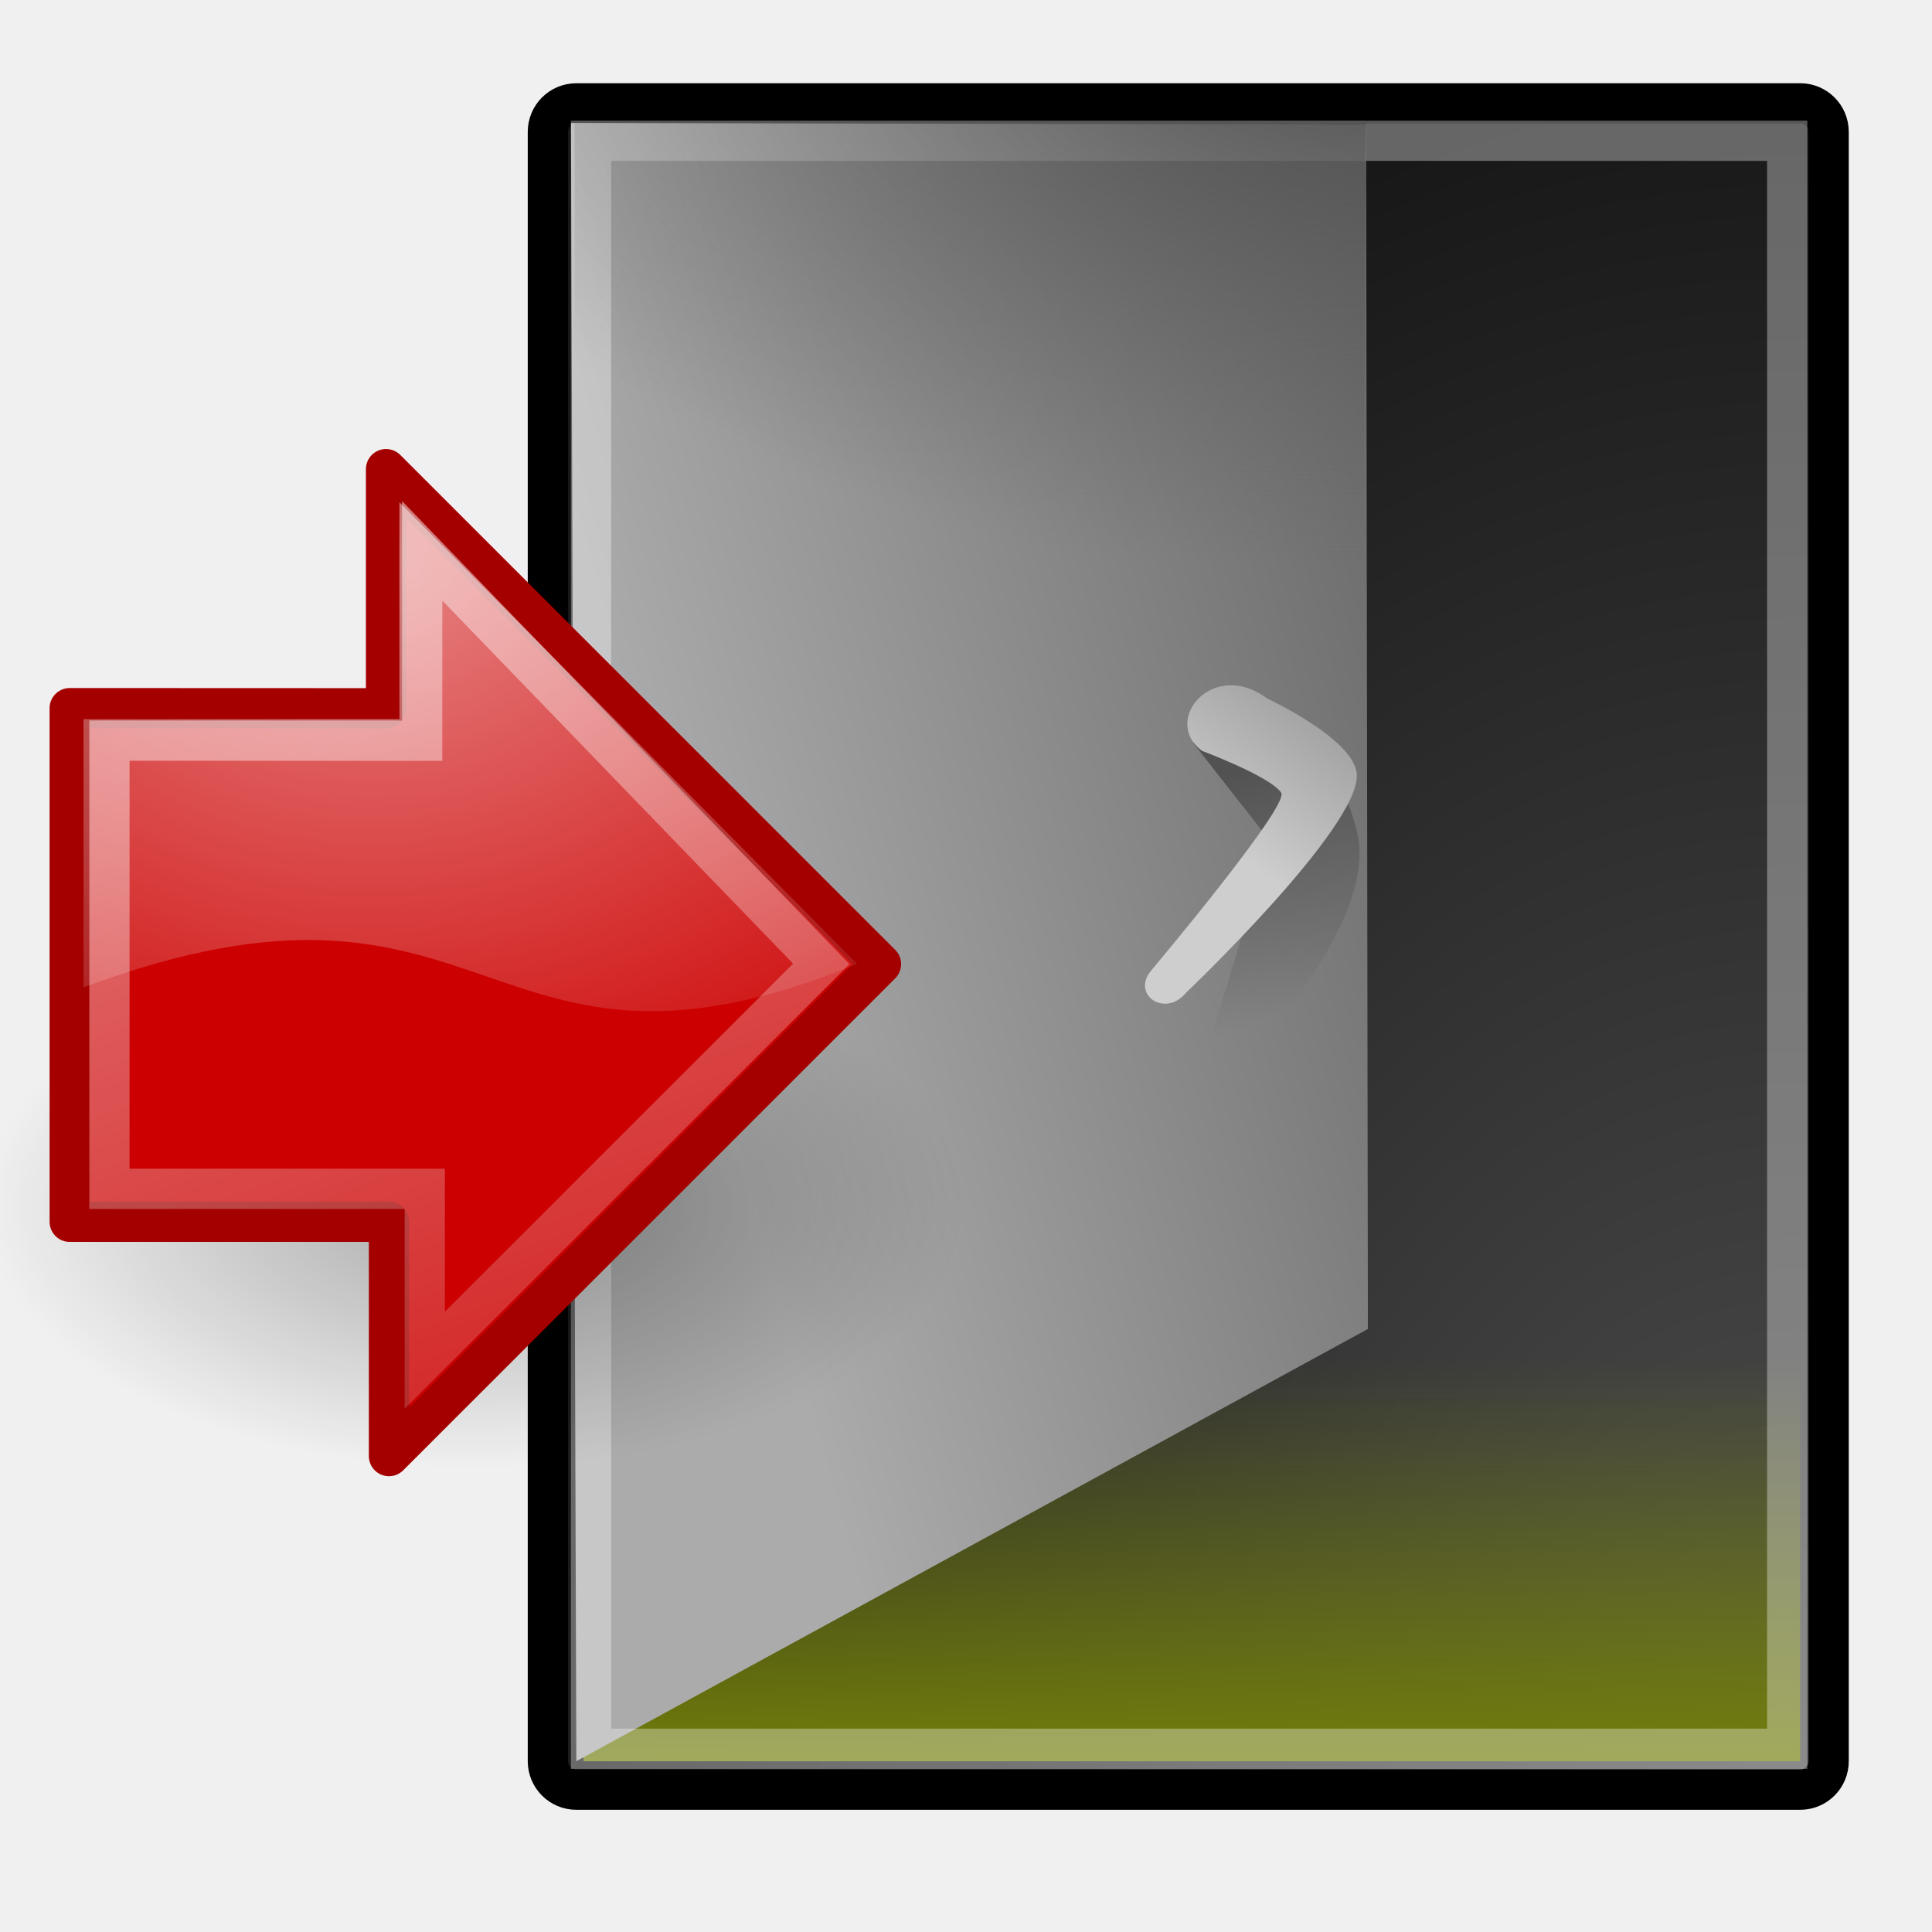
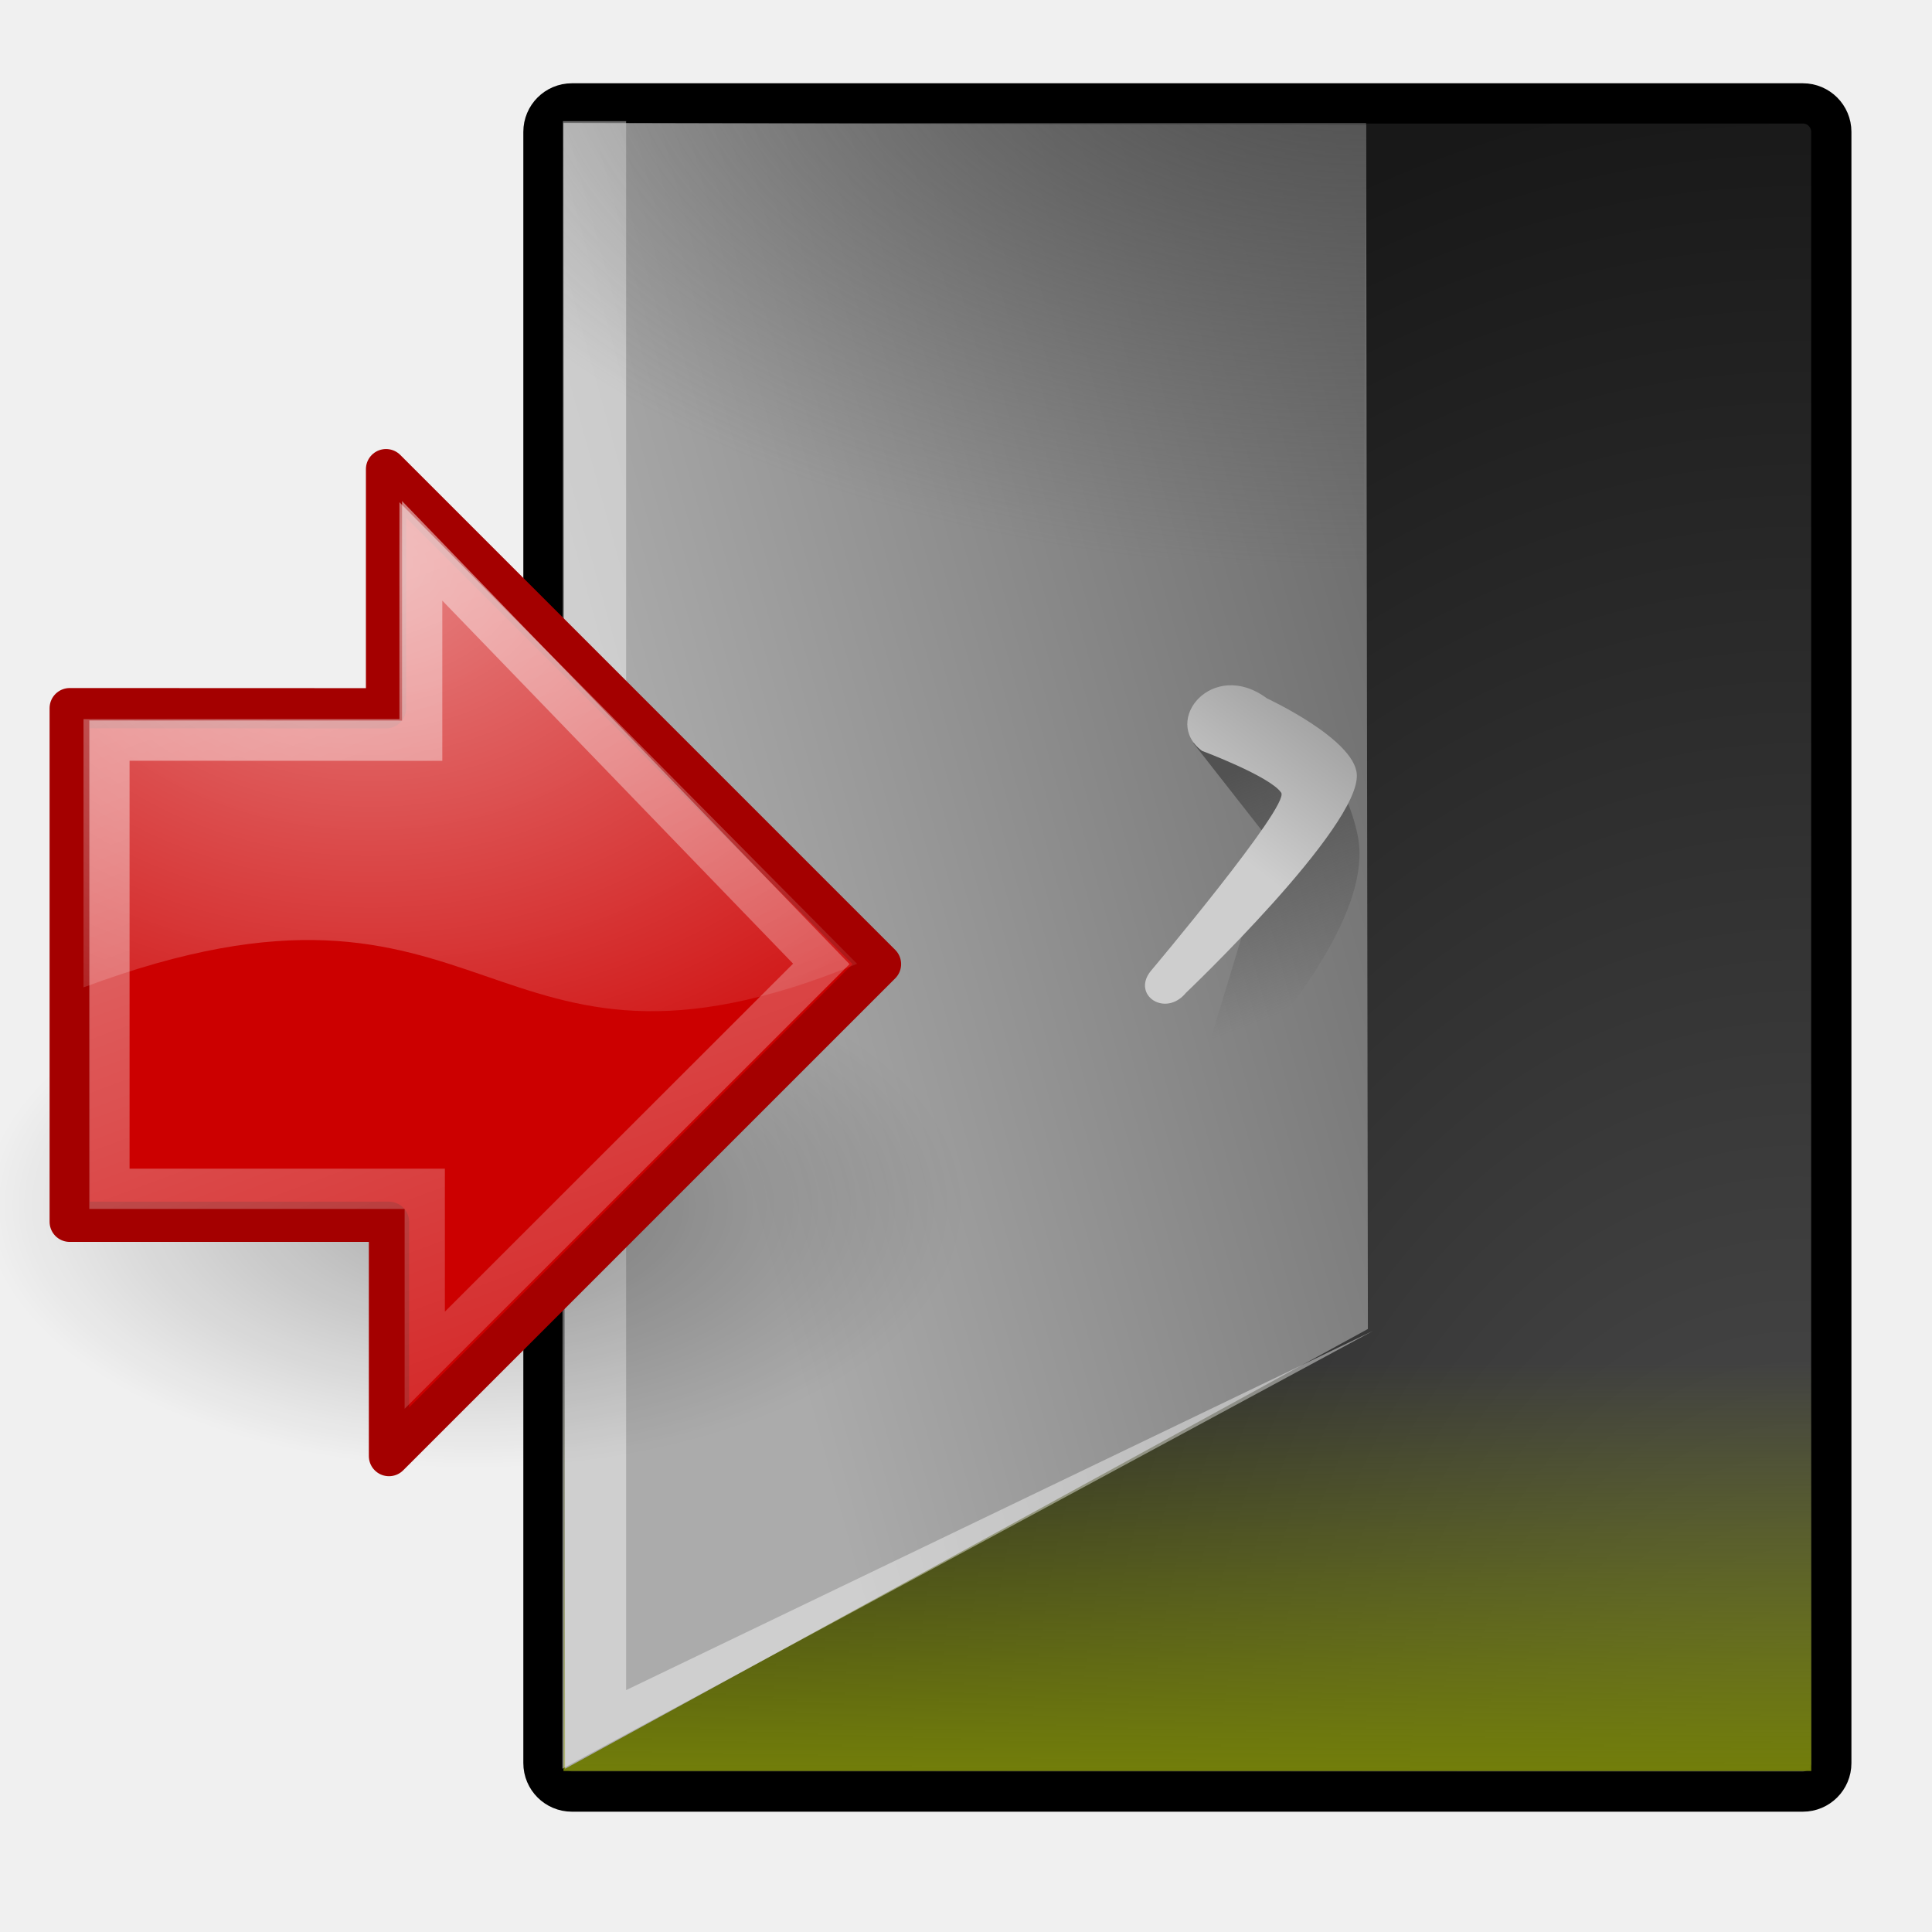
<svg xmlns="http://www.w3.org/2000/svg" xmlns:xlink="http://www.w3.org/1999/xlink" width="48px" height="48px" id="svg11300">
  <defs id="defs3">
    <linearGradient id="linearGradient9896">
      <stop id="stop9898" offset="0" style="stop-color:#cecece;stop-opacity:1;" />
      <stop id="stop9900" offset="1" style="stop-color:#9e9e9e;stop-opacity:1;" />
    </linearGradient>
    <linearGradient id="linearGradient9888">
      <stop id="stop9890" offset="0" style="stop-color:#ffffff;stop-opacity:1;" />
      <stop id="stop9892" offset="1" style="stop-color:#ffffff;stop-opacity:0;" />
    </linearGradient>
    <linearGradient id="linearGradient9880">
      <stop id="stop9882" offset="0" style="stop-color:#525252;stop-opacity:1;" />
      <stop id="stop9884" offset="1" style="stop-color:#525252;stop-opacity:0;" />
    </linearGradient>
    <linearGradient id="linearGradient9868">
      <stop style="stop-color:#4e4e4e;stop-opacity:1;" offset="0" id="stop9870" />
      <stop style="stop-color:#616161;stop-opacity:0;" offset="1" id="stop9872" />
    </linearGradient>
    <linearGradient id="linearGradient9854">
      <stop id="stop9856" offset="0" style="stop-color:#4e4e4e;stop-opacity:1;" />
      <stop id="stop9858" offset="1" style="stop-color:#ababab;stop-opacity:1;" />
    </linearGradient>
    <linearGradient id="linearGradient9842">
      <stop id="stop9844" offset="0" style="stop-color:#727e0a;stop-opacity:1;" />
      <stop id="stop9846" offset="1" style="stop-color:#727e0a;stop-opacity:0;" />
    </linearGradient>
    <linearGradient id="linearGradient9830">
      <stop id="stop9832" offset="0" style="stop-color:#505050;stop-opacity:1;" />
      <stop id="stop9834" offset="1" style="stop-color:#181818;stop-opacity:1;" />
    </linearGradient>
    <linearGradient id="linearGradient8662">
      <stop style="stop-color:#000000;stop-opacity:1;" offset="0" id="stop8664" />
      <stop style="stop-color:#000000;stop-opacity:0;" offset="1" id="stop8666" />
    </linearGradient>
    <linearGradient id="linearGradient8650">
      <stop style="stop-color:#ffffff;stop-opacity:1;" offset="0" id="stop8652" />
      <stop style="stop-color:#ffffff;stop-opacity:0;" offset="1" id="stop8654" />
    </linearGradient>
    <radialGradient xlink:href="#linearGradient8650" id="radialGradient8656" cx="19.701" cy="2.897" fx="19.701" fy="2.897" r="17.171" gradientTransform="matrix(1.253442,-2.296195e-16,1.747460e-16,0.9539,-15.47908,11.27663)" gradientUnits="userSpaceOnUse" />
    <radialGradient r="15.645" fy="36.421" fx="24.837" cy="36.421" cx="24.837" gradientTransform="matrix(1,0,0,0.536723,1.673575e-15,16.87306)" gradientUnits="userSpaceOnUse" id="radialGradient9826" xlink:href="#linearGradient8662" />
-     <radialGradient gradientUnits="userSpaceOnUse" gradientTransform="matrix(2.006907,4.456228e-16,-5.855911e-16,2.637268,-143.5716,-61.96371)" r="16.322" fy="40.545" fx="93.78" cy="40.545" cx="93.78" id="radialGradient9836" xlink:href="#linearGradient9830" />
-     <linearGradient gradientTransform="matrix(1,0,0,0.635514,0,15.94894)" gradientUnits="userSpaceOnUse" y2="28.113" x2="30.936" y1="43.757" x1="30.936" id="linearGradient9848" xlink:href="#linearGradient9842" />
+     <radialGradient gradientUnits="userSpaceOnUse" gradientTransform="matrix(2.017991,4.461116e-16,-5.888254e-16,2.64016,-144.5498,-62.03367)" r="16.322" fy="40.545" fx="93.78" cy="40.545" cx="93.78" id="radialGradient9836" xlink:href="#linearGradient9830" />
+     <linearGradient gradientTransform="matrix(1.025512,0,0,0.648342,-0.865496,15.63026)" gradientUnits="userSpaceOnUse" y2="28.113" x2="30.936" y1="43.757" x1="30.936" id="linearGradient9848" xlink:href="#linearGradient9842" />
    <linearGradient gradientUnits="userSpaceOnUse" y2="27.759" x2="18.031" y1="19.804" x1="46.846" id="linearGradient9864" xlink:href="#linearGradient9854" />
-     <radialGradient gradientUnits="userSpaceOnUse" gradientTransform="matrix(2.530475,5.084556e-18,-2.382978e-14,1.403262,-36.79512,-9.483303)" r="9.723" fy="7.14" fx="27.884" cy="7.14" cx="27.884" id="radialGradient9876" xlink:href="#linearGradient9868" />
+     <radialGradient gradientUnits="userSpaceOnUse" gradientTransform="matrix(2.565823,5.084556e-18,-2.416266e-14,1.403262,-37.78323,-9.483303)" r="9.723" fy="7.14" fx="27.884" cy="7.14" cx="27.884" id="radialGradient9876" xlink:href="#linearGradient9868" />
    <linearGradient gradientTransform="translate(-1.11612,0)" gradientUnits="userSpaceOnUse" y2="24.765" x2="34.007" y1="19.108" x1="31.853" id="linearGradient9886" xlink:href="#linearGradient9880" />
    <linearGradient gradientUnits="userSpaceOnUse" y2="43.45" x2="19.756" y1="13.663" x1="8.76" id="linearGradient9894" xlink:href="#linearGradient9888" />
    <linearGradient gradientUnits="userSpaceOnUse" y2="18.064" x2="33.711" y1="21.511" x1="31.079" id="linearGradient9902" xlink:href="#linearGradient9896" />
  </defs>
  <g id="layer1">
-     <rect ry="0.707" rx="0.707" y="2.568" x="13.612" height="41.896" width="31.82" id="rect9828" style="opacity:1;color:#000000;fill:url(#radialGradient9836);fill-opacity:1;fill-rule:evenodd;stroke:#000000;stroke-width:1;stroke-linecap:butt;stroke-linejoin:miter;marker:none;marker-start:none;marker-mid:none;marker-end:none;stroke-miterlimit:10;stroke-dasharray:none;stroke-dashoffset:0;stroke-opacity:1;visibility:visible;display:inline;overflow:visible" />
-     <rect y="31.737" x="14.496" height="12.021" width="30.229" id="rect9840" style="opacity:1;color:#000000;fill:url(#linearGradient9848);fill-opacity:1;fill-rule:evenodd;stroke:none;stroke-width:1;stroke-linecap:butt;stroke-linejoin:miter;marker:none;marker-start:none;marker-mid:none;marker-end:none;stroke-miterlimit:10;stroke-dasharray:none;stroke-dashoffset:0;stroke-opacity:1;visibility:visible;display:inline;overflow:visible" />
-     <path id="path9852" d="M 14.319,43.757 L 14.186,3.055 L 33.941,3.099 L 33.985,33.018 L 14.319,43.757 z " style="overflow:visible;display:inline;visibility:visible;stroke-opacity:1;stroke-dashoffset:0;stroke-dasharray:none;stroke-miterlimit:10;marker-end:none;marker-mid:none;marker-start:none;marker:none;stroke-linejoin:miter;stroke-linecap:butt;stroke-width:1;stroke:none;fill-rule:evenodd;fill-opacity:1.0;fill:url(#linearGradient9864);color:#000000;opacity:1" />
-     <rect d="M 15.524,3.93 C 15.132,3.93 14.817,4.245 14.817,4.637 L 14.817,42.396 C 14.817,42.788 15.132,43.103 15.524,43.103 L 43.696,43.103 C 44.088,43.103 44.403,42.788 44.403,42.396 L 44.403,4.637 C 44.403,4.245 44.088,3.93 43.696,3.93 L 15.524,3.93 z " style="overflow:visible;display:inline;visibility:visible;stroke-opacity:1;stroke-dashoffset:0;stroke-dasharray:none;stroke-miterlimit:10;marker-end:none;marker-mid:none;marker-start:none;marker:none;stroke-linejoin:miter;stroke-linecap:butt;stroke-width:1;stroke:#ffffff;fill-rule:evenodd;fill-opacity:1;fill:none;color:#000000;opacity:0.337" id="rect9838" width="29.719" height="39.951" x="14.684" y="3.497" />
+     <rect ry="0.707" rx="0.707" y="2.569" x="13.502" height="41.942" width="31.996" id="rect9828" style="opacity:1;color:#000000;fill:url(#radialGradient9836);fill-opacity:1;fill-rule:evenodd;stroke:#000000;stroke-width:1;stroke-linecap:butt;stroke-linejoin:miter;marker:none;marker-start:none;marker-mid:none;marker-end:none;stroke-miterlimit:10;stroke-dasharray:none;stroke-dashoffset:0;stroke-opacity:1;visibility:visible;display:inline;overflow:visible" />
+     <rect y="31.737" x="14" height="12.263" width="31" id="rect9840" style="opacity:1;color:#000000;fill:url(#linearGradient9848);fill-opacity:1;fill-rule:evenodd;stroke:none;stroke-width:1;stroke-linecap:butt;stroke-linejoin:miter;marker:none;marker-start:none;marker-mid:none;marker-end:none;stroke-miterlimit:10;stroke-dasharray:none;stroke-dashoffset:0;stroke-opacity:1;visibility:visible;display:inline;overflow:visible" />
+     <path id="path9852" d="M 14.038,43.945 L 13.999,3.055 L 33.941,3.099 L 33.985,33.018 L 14.038,43.945 z " style="overflow:visible;display:inline;visibility:visible;stroke-opacity:1;stroke-dashoffset:0;stroke-dasharray:none;stroke-miterlimit:10;marker-end:none;marker-mid:none;marker-start:none;marker:none;stroke-linejoin:miter;stroke-linecap:butt;stroke-width:1;stroke:none;fill-rule:evenodd;fill-opacity:1.0;fill:url(#linearGradient9864);color:#000000;opacity:1" />
+     <path style="opacity:0.422;color:#000000;fill:#ffffff;fill-opacity:1;fill-rule:nonzero;stroke:none;stroke-width:3;stroke-linecap:round;stroke-linejoin:round;marker:none;marker-start:none;marker-mid:none;marker-end:none;stroke-miterlimit:4;stroke-dasharray:none;stroke-dashoffset:0;stroke-opacity:1;visibility:visible;display:block;overflow:visible" d="M 13.97,43.945 L 34.118,33.062 L 15.556,41.99 L 15.556,3.01 L 13.986,3.01 L 13.97,43.945 z " id="path1360" />
    <path style="opacity:0.299;color:#000000;fill:url(#radialGradient9826);fill-opacity:1;fill-rule:evenodd;stroke:none;stroke-width:1;stroke-linecap:butt;stroke-linejoin:miter;marker:none;marker-start:none;marker-mid:none;marker-end:none;stroke-miterlimit:10;stroke-dasharray:none;stroke-dashoffset:0;stroke-opacity:1;visibility:visible;display:inline;overflow:visible" id="path8660" d="M 40.482 36.421 A 15.645 8.397 0 1 1  9.192,36.421 A 15.645 8.397 0 1 1  40.482 36.421 z" transform="matrix(0.77849,0,0,0.77849,-7.579815,1.598139)" />
    <path style="opacity:1;color:#000000;fill:#cc0000;fill-opacity:1;fill-rule:evenodd;stroke:#a40000;stroke-width:1;stroke-linecap:round;stroke-linejoin:round;marker:none;marker-start:none;marker-mid:none;marker-end:none;stroke-miterlimit:10;stroke-dasharray:none;stroke-dashoffset:0;stroke-opacity:1;visibility:visible;display:inline;overflow:visible" d="M 1.732,17.594 L 1.732,30.355 L 9.664,30.355 L 9.664,36.176 L 21.888,23.953 L 9.591,11.656 L 9.591,17.597 L 1.732,17.594 z " id="path8643" />
    <path style="opacity:0.508;color:#000000;fill:url(#radialGradient8656);fill-opacity:1;fill-rule:evenodd;stroke:none;stroke-width:1;stroke-linecap:round;stroke-linejoin:round;marker:none;marker-start:none;marker-mid:none;marker-end:none;stroke-miterlimit:10;stroke-dasharray:none;stroke-dashoffset:0;stroke-opacity:1;visibility:visible;display:inline;overflow:visible" d="M 9.924,12.478 L 9.924,17.866 L 2.075,17.866 L 2.075,24.531 C 12.333,20.704 11.955,27.774 21.294,23.946 L 9.924,12.478 z " id="path8645" />
    <path id="path8658" d="M 2.719,18.4 L 2.719,29.536 L 10.553,29.536 L 10.553,33.794 L 20.405,23.948 L 10.489,13.685 L 10.489,18.403 L 2.719,18.4 z " style="overflow:visible;display:inline;visibility:visible;stroke-opacity:1;stroke-dashoffset:0;stroke-dasharray:none;stroke-miterlimit:10;marker-end:none;marker-mid:none;marker-start:none;marker:none;stroke-linejoin:miter;stroke-linecap:butt;stroke-width:1;stroke:url(#linearGradient9894);fill-rule:evenodd;fill-opacity:1;fill:none;color:#000000;opacity:0.481" />
-     <path style="opacity:1;color:#000000;fill:url(#radialGradient9876);fill-opacity:1.0;fill-rule:evenodd;stroke:none;stroke-width:1;stroke-linecap:butt;stroke-linejoin:miter;marker:none;marker-start:none;marker-mid:none;marker-end:none;stroke-miterlimit:10;stroke-dasharray:none;stroke-dashoffset:0;stroke-opacity:1;visibility:visible;display:inline;overflow:visible" d="M 14.319,43.757 L 14.275,3.055 L 33.941,3.055 L 33.764,33.681 L 14.319,43.757 z " id="path9866" />
+     <path style="opacity:1;color:#000000;fill:url(#radialGradient9876);fill-opacity:1;fill-rule:evenodd;stroke:none;stroke-width:1;stroke-linecap:butt;stroke-linejoin:miter;marker:none;marker-start:none;marker-mid:none;marker-end:none;stroke-miterlimit:10;stroke-dasharray:none;stroke-dashoffset:0;stroke-opacity:1;visibility:visible;display:inline;overflow:visible" d="M 14.045,43.757 L 14,3.055 L 33.941,3.055 L 33.762,33.681 L 14.045,43.757 z " id="path9866" />
    <path id="path9878" d="M 29.643,18.456 L 31.565,20.909 L 30.107,25.726 C 30.107,25.726 30.372,27.229 31.146,26.212 C 31.919,25.196 34.118,22.63 33.731,20.754 C 33.444,19.362 32.648,18.699 32.648,18.699 L 29.643,18.456 z " style="opacity:1;color:#000000;fill:url(#linearGradient9886);fill-opacity:1;fill-rule:evenodd;stroke:none;stroke-width:1;stroke-linecap:butt;stroke-linejoin:miter;marker:none;marker-start:none;marker-mid:none;marker-end:none;stroke-miterlimit:10;stroke-dasharray:none;stroke-dashoffset:0;stroke-opacity:1;visibility:visible;display:inline;overflow:visible" />
    <path id="path9862" d="M 31.477,17.351 C 31.477,17.351 33.64,18.353 33.709,19.23 C 33.811,20.531 29.466,24.665 29.466,24.665 C 28.958,25.284 28.118,24.732 28.582,24.135 C 28.582,24.135 32.049,20.017 31.831,19.694 C 31.557,19.288 29.864,18.655 29.864,18.655 C 28.848,17.904 30.132,16.35 31.477,17.351 z " style="overflow:visible;display:inline;visibility:visible;stroke-opacity:1;stroke-dashoffset:0;stroke-dasharray:none;stroke-miterlimit:10;marker-end:none;marker-mid:none;marker-start:none;marker:none;stroke-linejoin:miter;stroke-linecap:butt;stroke-width:1;stroke:none;fill-rule:evenodd;fill-opacity:1.0;fill:url(#linearGradient9902);color:#000000;opacity:1" />
  </g>
</svg>
